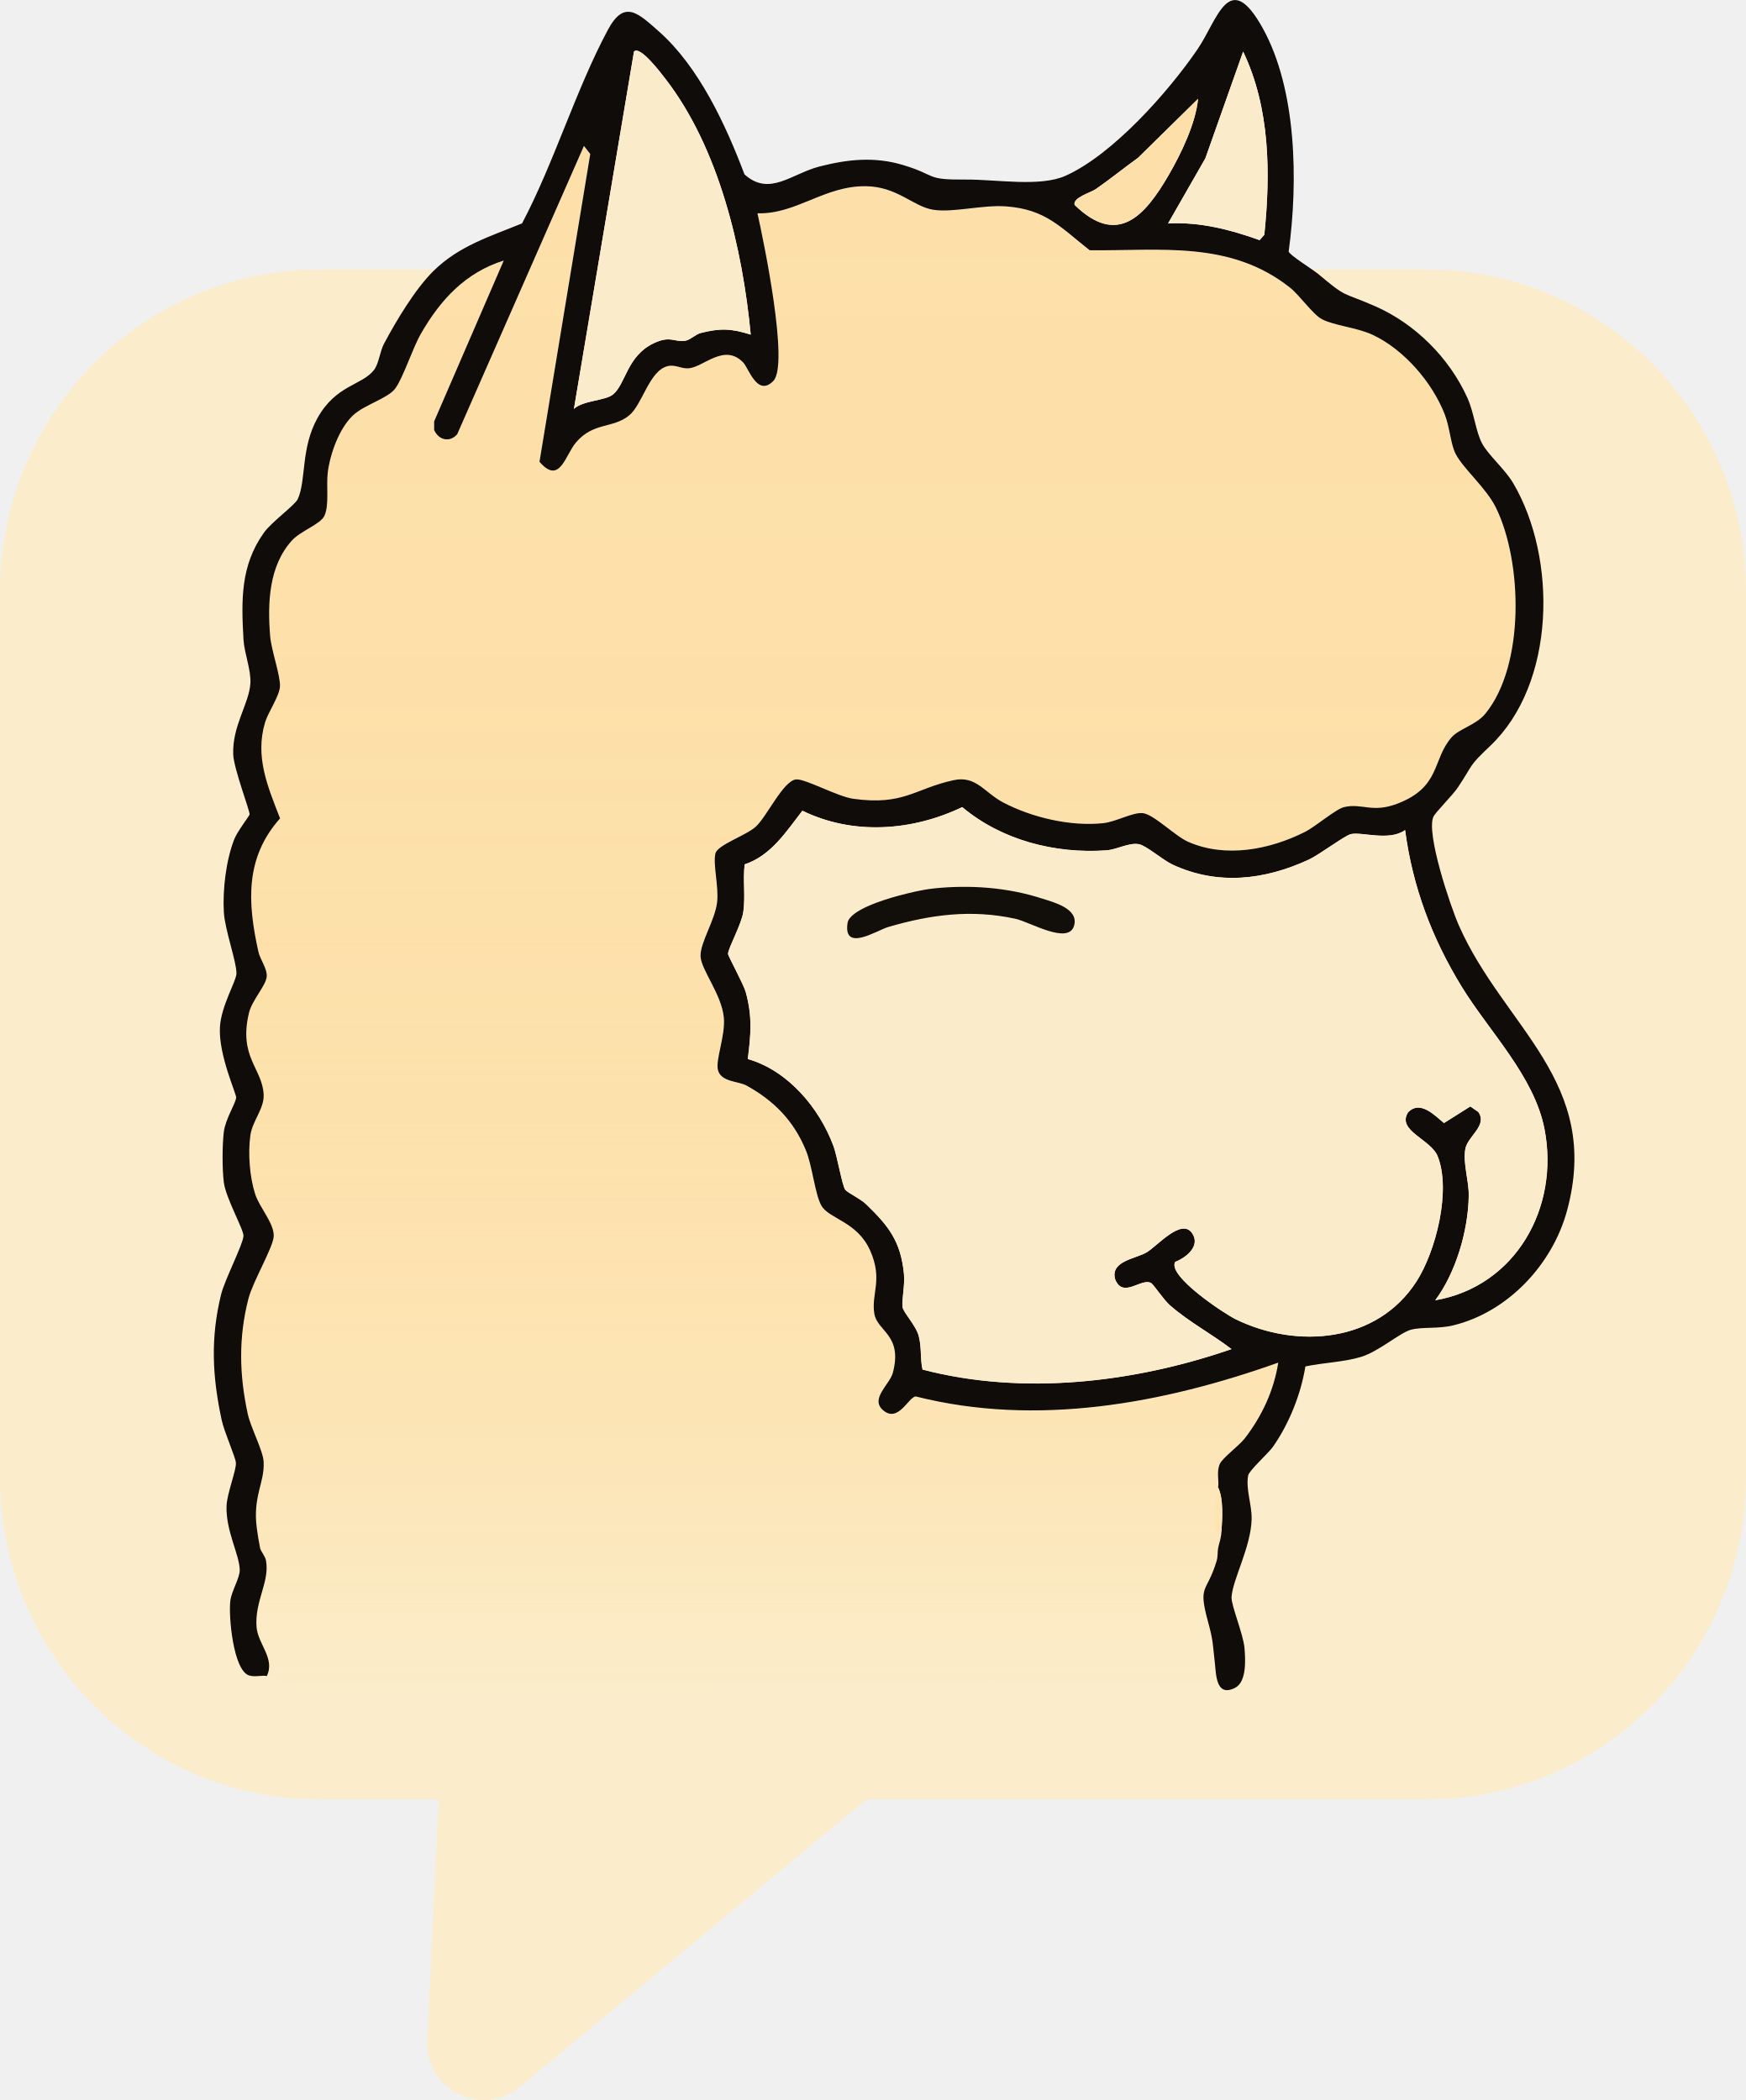
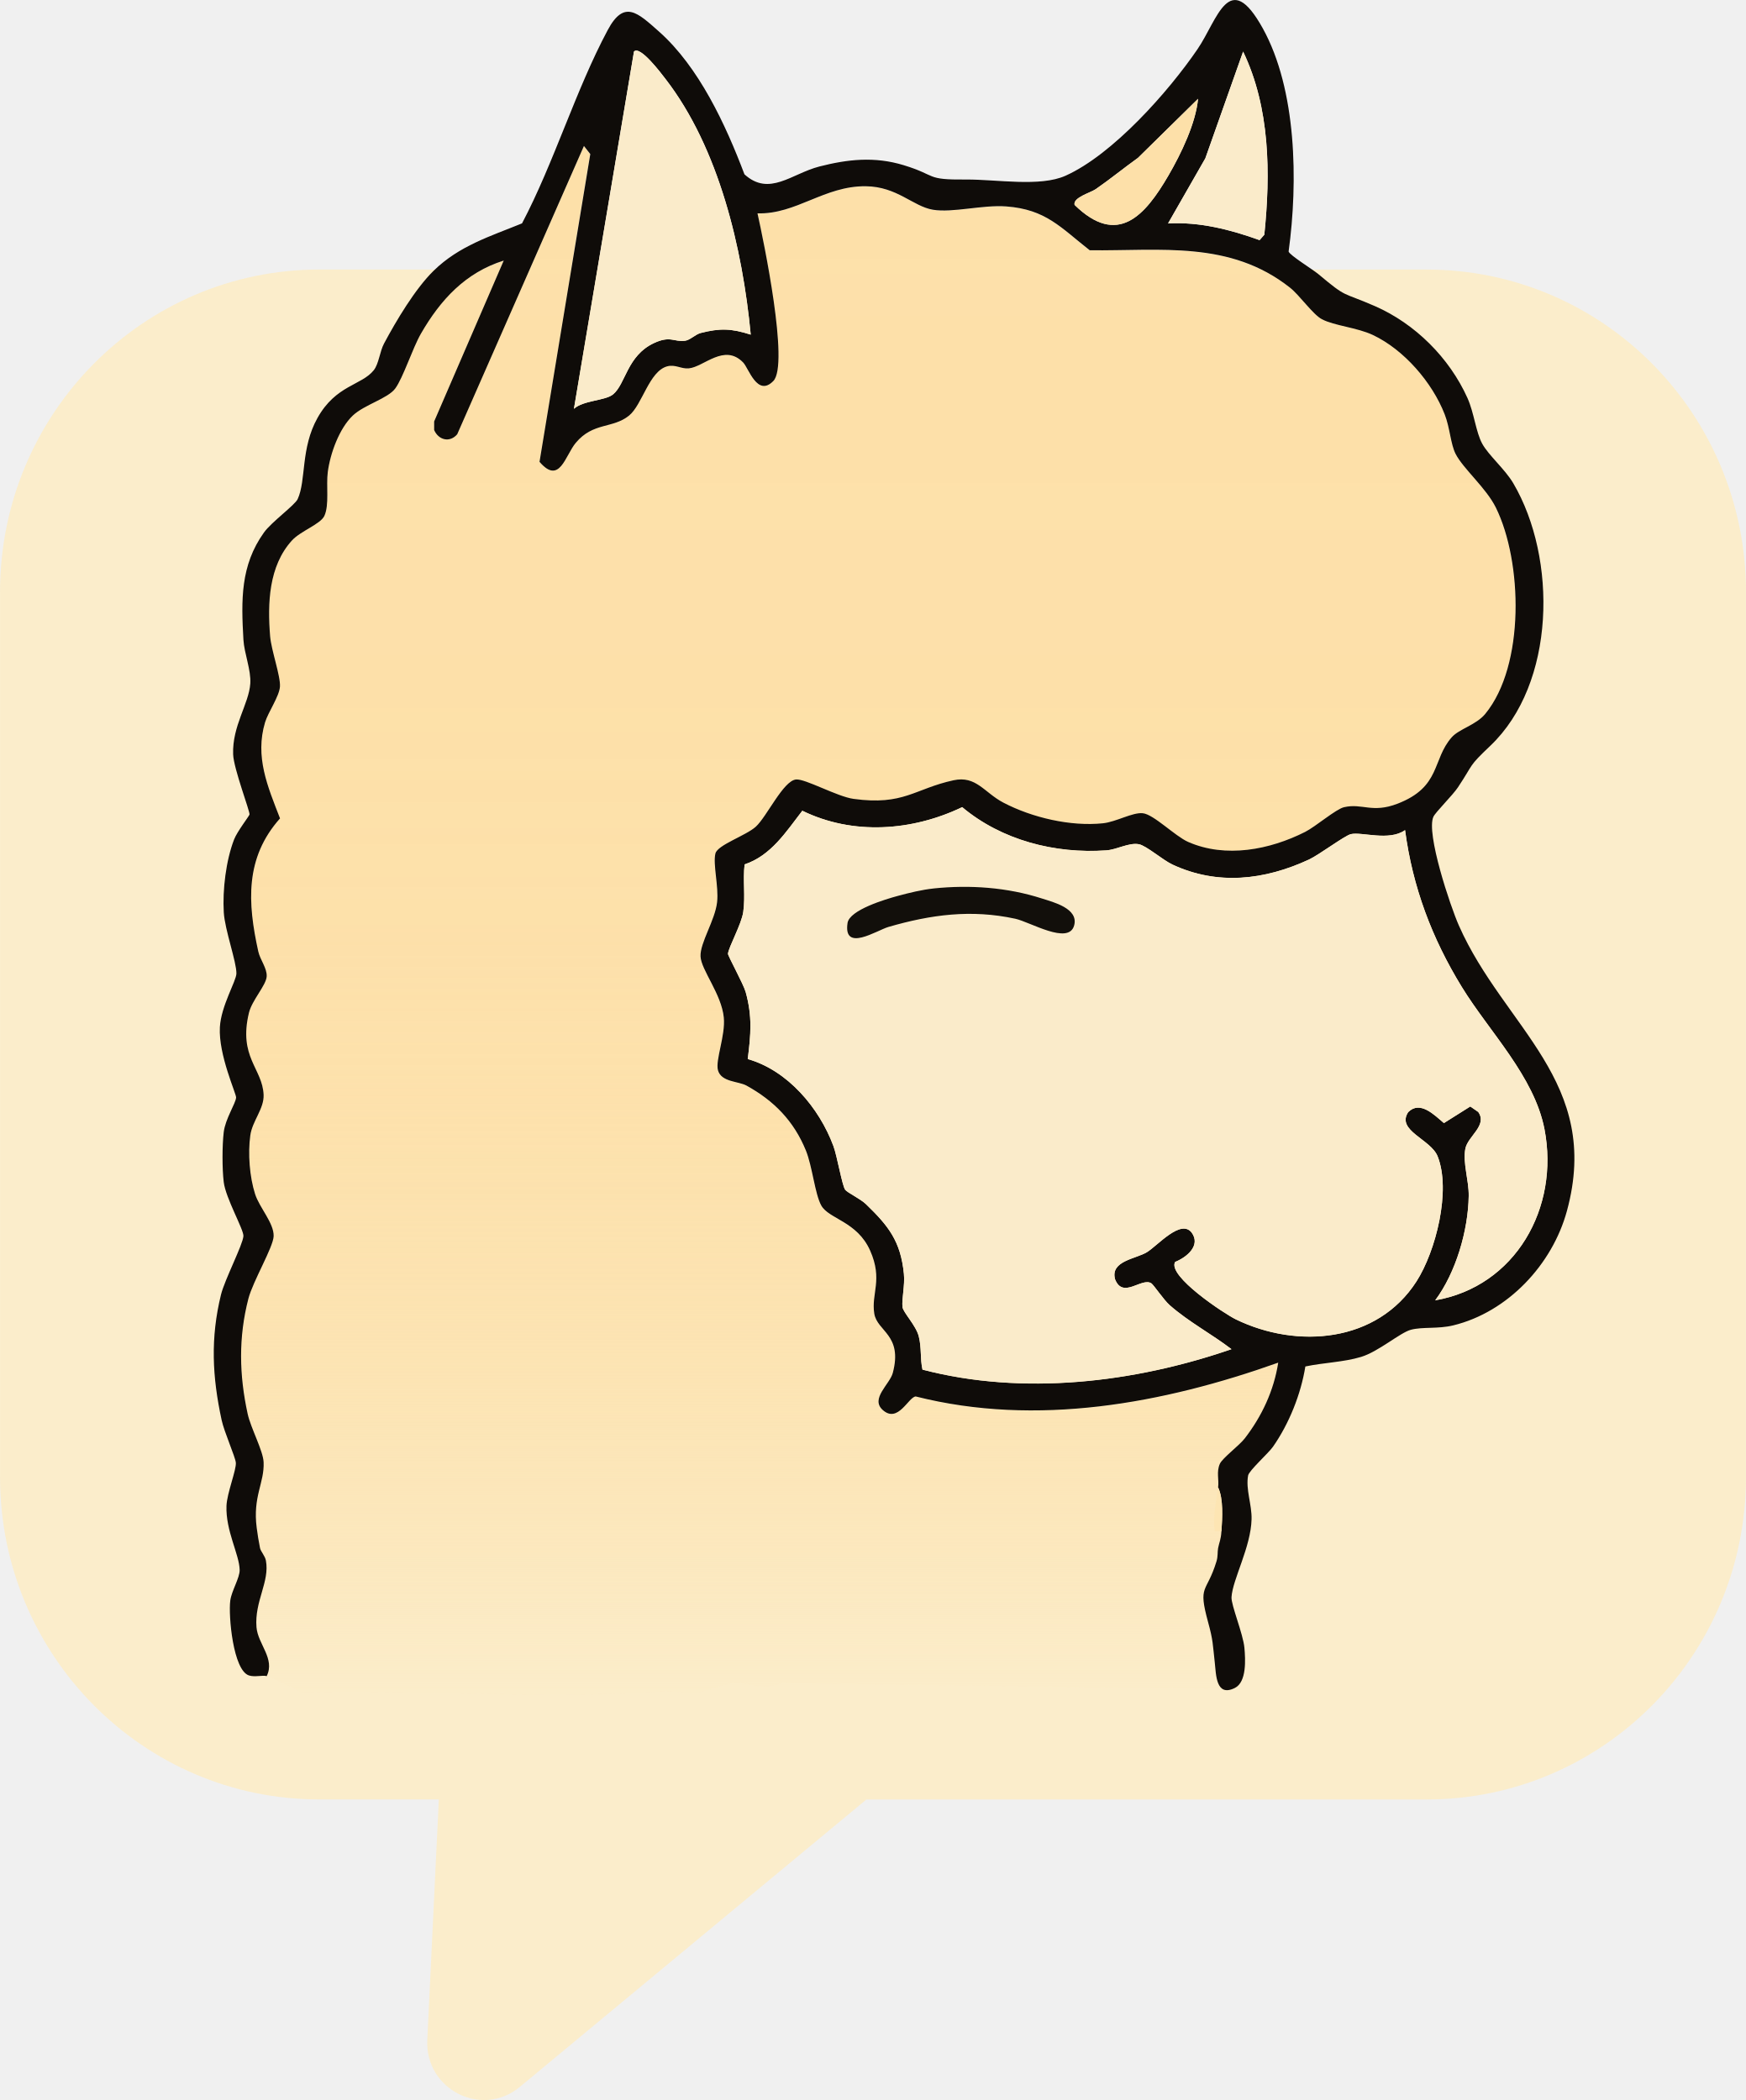
- <svg xmlns="http://www.w3.org/2000/svg" width="64" height="77" viewBox="0 0 64 77" fill="none">
-   <g clip-path="url(#clip0_94_3907)">
-     <path d="M52.294 9.883H11.706C5.241 9.883 0 15.176 0 21.706V54.156C0 60.686 5.241 65.979 11.706 65.979H16.086L15.662 74.798C15.575 76.613 17.662 77.674 19.053 76.519L31.759 65.979H52.295C58.761 65.979 64.001 60.686 64.001 54.156V21.706C64.001 15.176 58.761 9.883 52.295 9.883H52.294Z" fill="#FBEDCB" />
-     <path d="M54.83 18.614C54.475 17.893 53.632 17.189 53.355 16.644C53.171 16.284 53.148 15.688 52.954 15.194C52.498 14.023 51.464 12.826 50.326 12.288C49.742 12.011 48.91 11.949 48.453 11.708C48.12 11.533 47.638 10.828 47.278 10.546C45.085 8.817 42.554 9.207 39.943 9.181C38.872 8.34 38.336 7.683 36.885 7.573C36.016 7.507 34.921 7.815 34.194 7.694C33.501 7.579 32.883 6.846 31.735 6.833C30.213 6.815 29.186 7.867 27.764 7.826C27.985 8.819 28.932 13.373 28.345 13.973C27.743 14.59 27.442 13.505 27.24 13.296C26.546 12.578 25.795 13.462 25.243 13.51C24.965 13.534 24.751 13.357 24.456 13.434C23.791 13.614 23.545 14.846 23.054 15.242C22.453 15.727 21.742 15.476 21.104 16.238C20.712 16.706 20.512 17.799 19.774 16.937L21.635 5.651L21.402 5.355L16.757 15.926C16.487 16.243 16.072 16.143 15.912 15.77V15.457L18.463 9.558C17.062 9.998 16.146 10.991 15.429 12.238C15.115 12.784 14.778 13.856 14.485 14.251C14.213 14.617 13.351 14.844 12.931 15.241C12.434 15.712 12.102 16.635 12.014 17.316C11.95 17.807 12.075 18.521 11.889 18.92C11.747 19.225 11.019 19.473 10.7 19.821C9.848 20.758 9.801 22.126 9.9 23.334C9.943 23.852 10.287 24.797 10.26 25.183C10.236 25.538 9.824 26.125 9.716 26.488C9.336 27.752 9.81 28.841 10.264 30.013C8.973 31.462 9.072 33.105 9.467 34.893C9.536 35.2 9.794 35.511 9.775 35.809C9.755 36.133 9.237 36.677 9.126 37.138C8.732 38.769 9.621 39.178 9.663 40.146C9.685 40.659 9.248 41.103 9.175 41.638C9.084 42.299 9.148 43.153 9.351 43.787C9.511 44.287 10.046 44.851 10.031 45.33C10.018 45.733 9.271 46.98 9.105 47.623C8.738 49.044 8.767 50.417 9.079 51.848C9.111 51.995 9.171 52.166 9.24 52.346H8.989V55.404L9.186 57.469L8.989 59.45L9.395 60.846V61.456L9.777 61.461C10.074 61.55 10.725 61.884 11.086 62.057C15.101 61.965 19.164 62.246 23.18 62.084C24.18 62.043 24.25 61.963 25.26 62.077C25.728 62.13 26.526 61.715 26.972 61.701C27.315 61.69 27.648 61.846 28.065 61.833C28.257 61.827 28.469 61.775 28.675 61.711L44.8 61.925V57.587L45.408 54.767L45.211 53.854L46.666 52.345H45.91C46.384 51.63 46.718 50.83 46.851 49.969C42.633 51.472 37.992 52.33 33.565 51.209C33.3 51.22 32.915 52.216 32.35 51.701C31.893 51.284 32.612 50.764 32.723 50.344C33.094 48.945 32.151 48.83 32.044 48.17C31.925 47.434 32.368 46.933 31.892 45.86C31.433 44.827 30.38 44.705 30.102 44.208C29.869 43.792 29.777 42.775 29.536 42.185C29.094 41.105 28.367 40.365 27.36 39.81C27.06 39.646 26.439 39.686 26.315 39.251C26.21 38.884 26.593 37.977 26.528 37.314C26.444 36.455 25.697 35.571 25.675 35.073C25.654 34.578 26.209 33.748 26.282 33.085C26.347 32.508 26.122 31.691 26.221 31.298C26.3 30.983 27.342 30.644 27.701 30.317C28.106 29.947 28.706 28.636 29.173 28.585C29.505 28.549 30.689 29.215 31.283 29.296C33.126 29.549 33.516 28.926 34.949 28.614C35.779 28.433 36.075 29.066 36.775 29.433C37.828 29.985 39.243 30.315 40.426 30.191C40.912 30.14 41.51 29.784 41.884 29.821C42.285 29.861 43.066 30.66 43.547 30.873C44.926 31.478 46.54 31.161 47.836 30.507C48.221 30.312 48.967 29.668 49.264 29.6C49.932 29.445 50.292 29.828 51.218 29.474C52.826 28.857 52.484 27.857 53.21 27.037C53.483 26.728 54.105 26.587 54.44 26.178C55.9 24.4 55.805 20.599 54.828 18.615L54.83 18.614Z" fill="url(#paint0_linear_94_3907)" />
-     <path d="M48.323 10.048C49.41 10.959 49.15 10.678 50.401 11.225C51.87 11.867 53.129 13.119 53.793 14.596C54.035 15.135 54.101 15.848 54.335 16.273C54.568 16.698 55.17 17.207 55.471 17.72C57.089 20.476 57.029 25.068 54.626 27.349C53.802 28.132 54.039 27.975 53.441 28.872C53.248 29.162 52.622 29.779 52.544 29.947C52.268 30.55 53.165 33.23 53.481 33.942C55.134 37.676 58.729 39.663 57.439 44.401C56.902 46.372 55.268 48.111 53.273 48.596C52.706 48.735 52.157 48.642 51.719 48.757C51.326 48.861 50.532 49.56 49.891 49.753C49.249 49.946 48.523 49.961 47.851 50.103C47.687 51.121 47.255 52.199 46.665 53.045C46.5 53.281 45.786 53.92 45.754 54.099C45.658 54.605 45.893 55.168 45.88 55.705C45.854 56.733 45.186 57.903 45.144 58.562C45.126 58.851 45.571 59.908 45.618 60.42C45.654 60.837 45.707 61.672 45.267 61.891C44.569 62.238 44.58 61.391 44.531 60.962C44.453 60.275 44.474 60.162 44.286 59.479C43.903 58.077 44.229 58.446 44.593 57.249C44.652 57.057 44.624 56.911 44.653 56.76C44.696 56.539 44.755 56.46 44.776 56.142C44.808 55.655 44.853 54.956 44.653 54.536C44.691 54.255 44.585 53.97 44.717 53.672C44.811 53.459 45.425 53.005 45.63 52.74C46.255 51.929 46.697 50.989 46.856 49.963C42.638 51.466 37.997 52.324 33.57 51.203C33.304 51.214 32.92 52.21 32.355 51.694C31.898 51.278 32.617 50.758 32.728 50.338C33.099 48.939 32.155 48.824 32.049 48.164C31.93 47.427 32.373 46.927 31.897 45.854C31.421 44.782 30.385 44.699 30.107 44.202C29.873 43.785 29.782 42.768 29.541 42.179C29.099 41.099 28.372 40.359 27.365 39.804C27.065 39.639 26.444 39.68 26.32 39.245C26.215 38.878 26.598 37.971 26.533 37.307C26.448 36.449 25.702 35.565 25.68 35.067C25.658 34.569 26.213 33.742 26.287 33.078C26.352 32.501 26.127 31.684 26.226 31.291C26.305 30.976 27.347 30.638 27.706 30.31C28.111 29.941 28.711 28.63 29.178 28.579C29.51 28.543 30.694 29.209 31.288 29.29C33.131 29.543 33.521 28.92 34.954 28.607C35.783 28.427 36.08 29.06 36.779 29.427C37.833 29.979 39.248 30.309 40.431 30.184C40.916 30.134 41.515 29.778 41.889 29.815C42.289 29.854 43.071 30.654 43.552 30.866C44.931 31.472 46.545 31.154 47.841 30.501C48.226 30.305 48.972 29.662 49.269 29.594C49.937 29.439 50.297 29.823 51.223 29.468C52.831 28.851 52.489 27.851 53.215 27.03C53.488 26.722 54.109 26.581 54.445 26.172C55.905 24.393 55.81 20.593 54.833 18.609C54.478 17.888 53.635 17.184 53.357 16.639C53.173 16.279 53.15 15.683 52.957 15.189C52.501 14.018 51.467 12.821 50.329 12.283C49.745 12.006 48.913 11.944 48.455 11.703C48.122 11.527 47.64 10.823 47.281 10.541C45.088 8.812 42.556 9.202 39.945 9.176C38.874 8.335 38.338 7.678 36.887 7.568C36.018 7.502 34.923 7.81 34.196 7.689C33.47 7.568 32.886 6.841 31.737 6.828C30.216 6.81 29.188 7.862 27.766 7.821C27.988 8.814 28.935 13.368 28.348 13.968C27.76 14.569 27.445 13.5 27.243 13.291C26.549 12.573 25.797 13.457 25.246 13.505C24.968 13.529 24.754 13.35 24.459 13.429C23.793 13.608 23.547 14.841 23.057 15.237C22.456 15.722 21.745 15.471 21.106 16.233C20.715 16.701 20.514 17.794 19.776 16.932L21.637 5.646L21.405 5.35L16.76 15.921C16.489 16.238 16.075 16.138 15.914 15.765V15.452L18.466 9.553C17.065 9.993 16.148 10.986 15.431 12.233C15.118 12.779 14.78 13.851 14.488 14.246C14.216 14.612 13.353 14.839 12.934 15.236C12.437 15.707 12.104 16.63 12.016 17.311C11.952 17.802 12.077 18.516 11.891 18.915C11.749 19.22 11.021 19.467 10.703 19.816C9.85 20.753 9.804 22.121 9.903 23.329C9.946 23.847 10.289 24.793 10.262 25.178C10.238 25.533 9.827 26.12 9.718 26.483C9.339 27.747 9.812 28.836 10.266 30.008C8.975 31.457 9.074 33.099 9.47 34.888C9.538 35.195 9.796 35.506 9.778 35.803C9.757 36.128 9.24 36.672 9.128 37.133C8.734 38.764 9.624 39.173 9.665 40.141C9.687 40.654 9.251 41.098 9.177 41.633C9.087 42.294 9.15 43.148 9.353 43.782C9.514 44.282 10.048 44.846 10.034 45.325C10.02 45.728 9.274 46.975 9.107 47.618C8.74 49.039 8.77 50.412 9.082 51.843C9.195 52.363 9.647 53.189 9.665 53.611C9.7 54.375 9.262 54.866 9.412 56.02C9.446 56.285 9.482 56.499 9.534 56.761C9.56 56.887 9.718 57.048 9.75 57.219C9.895 57.993 9.328 58.711 9.405 59.663C9.455 60.286 10.096 60.816 9.779 61.457C9.63 61.413 9.351 61.502 9.132 61.434C8.548 61.252 8.371 59.238 8.444 58.688C8.492 58.328 8.794 57.856 8.788 57.563C8.776 56.992 8.272 56.133 8.305 55.215C8.322 54.751 8.673 53.889 8.647 53.63C8.627 53.416 8.219 52.502 8.126 52.068C7.782 50.475 7.712 49.065 8.103 47.469C8.239 46.917 8.908 45.633 8.925 45.32C8.937 45.081 8.274 43.934 8.203 43.341C8.144 42.854 8.146 42.002 8.203 41.514C8.261 41.026 8.639 40.464 8.657 40.244C8.668 40.109 8.006 38.684 8.062 37.664C8.105 36.879 8.664 35.971 8.668 35.696C8.674 35.266 8.244 34.098 8.206 33.453C8.157 32.631 8.285 31.549 8.585 30.777C8.699 30.485 9.139 29.919 9.149 29.865C9.171 29.753 8.568 28.189 8.549 27.66C8.511 26.615 9.128 25.811 9.178 25.062C9.21 24.569 8.956 23.956 8.926 23.455C8.844 22.007 8.812 20.735 9.68 19.524C9.959 19.135 10.813 18.522 10.915 18.3C11.23 17.614 11.019 16.436 11.64 15.325C12.317 14.113 13.255 14.135 13.702 13.576C13.89 13.34 13.921 12.894 14.079 12.598C14.528 11.756 15.224 10.586 15.9 9.926C16.834 9.011 17.968 8.669 19.137 8.191C20.311 5.963 21.104 3.301 22.277 1.105C22.882 -0.026 23.373 0.463 24.155 1.155C25.622 2.454 26.604 4.579 27.29 6.393C28.202 7.222 29.019 6.366 30.041 6.105C31.063 5.844 32.05 5.729 33.128 6.058C34.377 6.44 33.893 6.597 35.411 6.584C36.529 6.576 38.124 6.866 39.064 6.443C40.793 5.666 42.829 3.37 43.896 1.808C44.639 0.722 45.051 -1.201 46.292 1.042C47.533 3.285 47.589 6.657 47.238 9.224C47.284 9.365 48.111 9.871 48.324 10.049L48.323 10.048ZM27.52 12.271C27.219 9.111 26.355 5.428 24.392 2.889C24.237 2.69 23.462 1.655 23.24 1.891L21.039 14.99C21.384 14.676 22.188 14.695 22.473 14.461C22.939 14.077 22.983 13.044 23.973 12.58C24.578 12.297 24.706 12.55 25.111 12.495C25.299 12.47 25.49 12.26 25.687 12.21C26.399 12.028 26.814 12.044 27.522 12.27L27.52 12.271ZM42.817 8.193C43.972 8.129 45.1 8.418 46.172 8.805L46.346 8.607C46.576 6.363 46.559 3.956 45.569 1.892L44.184 5.806L42.817 8.193ZM43.917 3.622L41.717 5.786C41.196 6.16 40.691 6.573 40.164 6.936C39.975 7.066 39.322 7.242 39.391 7.512C40.968 9.053 41.968 7.92 42.838 6.422C43.299 5.629 43.832 4.519 43.917 3.621V3.622ZM51.503 30.438C50.921 30.853 49.914 30.488 49.519 30.583C49.291 30.638 48.36 31.34 47.983 31.515C46.36 32.268 44.636 32.472 42.978 31.697C42.62 31.529 42.019 31.001 41.749 30.952C41.384 30.885 40.946 31.151 40.553 31.178C38.68 31.308 36.728 30.811 35.274 29.592C33.437 30.472 31.272 30.632 29.415 29.725C28.821 30.491 28.27 31.368 27.299 31.692C27.232 32.269 27.331 32.856 27.25 33.434C27.188 33.88 26.709 34.73 26.689 34.968C26.683 35.045 27.252 36.067 27.338 36.371C27.586 37.258 27.528 37.934 27.414 38.829C28.877 39.245 30.034 40.614 30.555 42.02C30.692 42.389 30.874 43.469 30.987 43.622C31.064 43.726 31.546 43.953 31.749 44.15C32.569 44.942 33.019 45.503 33.138 46.701C33.181 47.127 33.051 47.644 33.088 47.925C33.114 48.123 33.581 48.595 33.682 48.994C33.793 49.429 33.728 49.795 33.819 50.215C37.505 51.178 41.583 50.695 45.145 49.465C44.409 48.902 43.589 48.473 42.885 47.856C42.658 47.657 42.294 47.107 42.207 47.05C41.855 46.824 41.169 47.636 40.88 46.906C40.69 46.226 41.659 46.151 42.051 45.907C42.442 45.664 43.29 44.681 43.687 45.192C44.032 45.669 43.506 46.099 43.081 46.268C42.786 46.783 44.892 48.172 45.308 48.375C47.562 49.47 50.486 49.225 51.927 46.984C52.638 45.875 53.202 43.642 52.701 42.393C52.449 41.765 51.179 41.455 51.623 40.776C52.06 40.336 52.581 40.88 52.934 41.177L53.9 40.567L54.191 40.769C54.543 41.263 53.804 41.659 53.718 42.12C53.62 42.645 53.85 43.271 53.842 43.849C53.823 45.115 53.37 46.66 52.613 47.676C55.552 47.168 57.177 44.286 56.619 41.402C56.243 39.461 54.593 37.825 53.587 36.184C52.493 34.401 51.786 32.526 51.508 30.434L51.503 30.438Z" fill="#0F0C09" />
-     <path d="M27.52 12.271C26.813 12.044 26.398 12.029 25.686 12.211C25.488 12.262 25.297 12.472 25.11 12.496C24.705 12.551 24.576 12.299 23.972 12.582C22.982 13.044 22.938 14.078 22.472 14.463C22.187 14.697 21.383 14.679 21.038 14.992L23.239 1.892C23.462 1.656 24.237 2.693 24.39 2.891C26.354 5.429 27.219 9.113 27.519 12.273L27.52 12.271Z" fill="#FAEBCA" />
-     <path d="M42.817 8.193L44.184 5.806L45.569 1.892C46.56 3.956 46.577 6.363 46.346 8.607L46.172 8.805C45.1 8.418 43.972 8.129 42.817 8.193Z" fill="#FAEBCA" />
-     <path d="M43.917 3.622C43.832 4.52 43.298 5.63 42.837 6.424C41.968 7.921 40.968 9.055 39.391 7.514C39.323 7.243 39.975 7.067 40.164 6.938C40.691 6.573 41.195 6.16 41.717 5.787L43.917 3.623V3.622Z" fill="#FDE0A9" />
-     <path d="M44.775 56.144H44.53C44.448 55.591 44.582 55.06 44.652 54.537C44.852 54.957 44.806 55.657 44.775 56.144Z" fill="#FDE5B3" />
-     <path d="M51.503 30.438C51.781 32.53 52.489 34.405 53.582 36.188C54.589 37.829 56.24 39.465 56.614 41.405C57.172 44.29 55.546 47.172 52.608 47.679C53.366 46.664 53.818 45.118 53.837 43.852C53.845 43.275 53.615 42.648 53.713 42.123C53.799 41.662 54.538 41.267 54.187 40.773L53.895 40.571L52.929 41.18C52.576 40.884 52.055 40.34 51.618 40.78C51.174 41.459 52.444 41.769 52.696 42.396C53.198 43.646 52.634 45.879 51.922 46.987C50.483 49.229 47.557 49.474 45.303 48.379C44.887 48.178 42.781 46.788 43.076 46.272C43.501 46.101 44.028 45.671 43.682 45.196C43.285 44.685 42.453 45.657 42.046 45.911C41.638 46.166 40.685 46.23 40.875 46.91C41.164 47.64 41.849 46.828 42.203 47.054C42.289 47.11 42.654 47.66 42.88 47.86C43.584 48.477 44.404 48.905 45.14 49.469C41.578 50.699 37.501 51.182 33.815 50.219C33.722 49.8 33.788 49.434 33.678 48.998C33.577 48.599 33.109 48.126 33.083 47.929C33.046 47.647 33.176 47.131 33.133 46.704C33.014 45.507 32.564 44.946 31.744 44.154C31.541 43.957 31.059 43.73 30.982 43.626C30.869 43.473 30.687 42.393 30.55 42.023C30.029 40.618 28.872 39.249 27.409 38.832C27.523 37.938 27.581 37.262 27.333 36.374C27.247 36.07 26.678 35.048 26.685 34.972C26.705 34.733 27.183 33.884 27.245 33.438C27.327 32.86 27.227 32.273 27.294 31.696C28.265 31.372 28.817 30.494 29.41 29.728C31.268 30.634 33.432 30.476 35.27 29.596C36.723 30.815 38.675 31.311 40.548 31.182C40.941 31.154 41.38 30.889 41.744 30.955C42.014 31.005 42.615 31.533 42.973 31.701C44.63 32.475 46.354 32.272 47.978 31.519C48.355 31.345 49.286 30.643 49.514 30.587C49.91 30.492 50.917 30.857 51.498 30.441L51.503 30.438ZM34.226 32.576C33.8 32.62 33.323 32.736 32.907 32.85C32.462 32.97 31.14 33.363 31.068 33.842C30.905 34.93 32.139 34.11 32.565 33.987C34.127 33.532 35.601 33.336 37.216 33.685C37.762 33.804 39.172 34.662 39.373 33.934C39.548 33.307 38.603 33.076 38.194 32.944C36.926 32.535 35.552 32.437 34.226 32.574V32.576Z" fill="#FAEBCA" />
-     <path d="M34.226 32.576C35.552 32.438 36.925 32.535 38.194 32.945C38.603 33.077 39.548 33.308 39.374 33.935C39.17 34.663 37.761 33.805 37.216 33.687C35.601 33.337 34.128 33.533 32.565 33.988C32.141 34.112 30.905 34.931 31.068 33.843C31.14 33.364 32.463 32.971 32.907 32.851C33.323 32.739 33.8 32.621 34.226 32.577V32.576Z" fill="#120F0B" />
+ <svg xmlns="http://www.w3.org/2000/svg" fill="none" height="77" viewBox="0 0 64 77" width="64">
+   <linearGradient id="a" gradientUnits="userSpaceOnUse" x1="32.197" x2="32.197" y1="62.131" y2="5.352">
+     <stop offset="0" stop-color="#fde0a9" stop-opacity=".03" />
+     <stop offset=".05" stop-color="#fde0a9" stop-opacity=".21" />
+     <stop offset=".09" stop-color="#fde0a9" stop-opacity=".38" />
+     <stop offset=".14" stop-color="#fde0a9" stop-opacity=".53" />
+     <stop offset=".19" stop-color="#fde0a9" stop-opacity=".66" />
+     <stop offset=".25" stop-color="#fde0a9" stop-opacity=".77" />
+     <stop offset=".32" stop-color="#fde0a9" stop-opacity=".85" />
+     <stop offset=".4" stop-color="#fde0a9" stop-opacity=".92" />
+     <stop offset=".49" stop-color="#fde0a9" stop-opacity=".97" />
+     <stop offset=".63" stop-color="#fde0a9" stop-opacity=".99" />
+     <stop offset="1" stop-color="#fde0a9" />
+   </linearGradient>
+   <clipPath id="b">
+     <path d="m0 0h64v77h-64z" />
+   </clipPath>
+   <g clip-path="url(#b)">
+     <path d="m52.294 9.883h-40.587c-6.466 0-11.706 5.293-11.706 11.823v32.451c0 6.53 5.241 11.823 11.706 11.823h4.379l-.423 8.819c-.087 1.815 1.999 2.876 3.391 1.722l12.706-10.54h20.536c6.466 0 11.706-5.293 11.706-11.823v-32.451c0-6.53-5.241-11.823-11.706-11.823z" fill="#fbedcb" />
+     <path d="m54.83 18.614c-.355-.721-1.198-1.425-1.476-1.97-.183-.36-.207-.955-.4-1.45-.456-1.171-1.49-2.368-2.628-2.906-.584-.277-1.416-.339-1.873-.58-.333-.175-.815-.88-1.175-1.162-2.193-1.729-4.724-1.34-7.336-1.366-1.071-.84-1.607-1.498-3.058-1.608-.869-.066-1.964.242-2.691.121-.693-.115-1.31-.848-2.459-.861-1.521-.017-2.549 1.034-3.971.994.222.992 1.169 5.546.581 6.147-.602.617-.903-.468-1.105-.677-.694-.718-1.445.166-1.997.214-.278.025-.492-.153-.787-.075-.666.179-.912 1.411-1.402 1.808-.601.484-1.312.234-1.95.996-.392.467-.592 1.561-1.33.698l1.861-11.285-.232-.297-4.645 10.571c-.27.318-.685.217-.846-.156v-.313l2.551-5.9c-1.401.44-2.317 1.434-3.034 2.68-.313.546-.651 1.618-.943 2.013-.272.366-1.134.593-1.554.99-.497.471-.83 1.394-.918 2.075-.064.491.061 1.205-.125 1.604-.142.305-.87.552-1.188.901-.853.937-.899 2.305-.8 3.513.043.518.387 1.463.36 1.849-.025.355-.436.942-.544 1.305-.379 1.264.094 2.353.548 3.525-1.291 1.45-1.192 3.092-.797 4.88.069.308.327.618.308.916-.021.325-.538.869-.65 1.33-.394 1.631.496 2.04.537 3.008.022.513-.415.957-.488 1.492-.091.661-.027 1.515.176 2.149.16.5.695 1.064.68 1.544-.013.403-.76 1.65-.926 2.292-.367 1.421-.338 2.794-.026 4.225.032.147.092.318.16.498h-.251v3.059l.197 2.065-.197 1.981.406 1.395v.611l.382.005c.297.089.948.423 1.309.596 4.015-.091 8.078.189 12.094.027 1-.041 1.069-.121 2.08-.007.467.053 1.265-.362 1.712-.376.343-.011.675.145 1.093.132.192-.006.404-.058.611-.122l16.125.214v-4.338l.608-2.82-.197-.913 1.455-1.509h-.756c.473-.714.807-1.515.941-2.375-4.218 1.503-8.859 2.36-13.286 1.24-.266.011-.65 1.007-1.215.492-.456-.416.262-.937.373-1.357.371-1.399-.573-1.514-.679-2.174-.119-.737.324-1.237-.152-2.31-.459-1.033-1.512-1.155-1.79-1.652-.234-.416-.326-1.434-.567-2.023-.442-1.08-1.169-1.82-2.176-2.375-.3-.164-.921-.124-1.045-.559-.105-.367.278-1.274.213-1.938-.084-.859-.831-1.742-.853-2.24-.021-.496.533-1.325.607-1.988.065-.577-.16-1.394-.061-1.787.08-.315 1.121-.654 1.48-.981.405-.369 1.005-1.681 1.472-1.731.332-.036 1.516.63 2.11.711 1.843.253 2.233-.369 3.666-.682.83-.18 1.126.452 1.826.819 1.054.552 2.468.882 3.651.757.486-.051 1.084-.406 1.459-.369.4.04 1.182.839 1.663 1.052 1.379.606 2.993.288 4.289-.366.386-.195 1.131-.839 1.428-.907.668-.154 1.028.229 1.954-.126 1.608-.617 1.266-1.616 1.992-2.437.273-.309.894-.45 1.23-.859 1.46-1.778 1.365-5.578.388-7.563z" fill="url(#a)" />
+     <path d="m48.323 10.048c1.087.911.827.63 2.078 1.177 1.47.643 2.729 1.895 3.392 3.371.242.539.308 1.252.542 1.677s.836.934 1.137 1.447c1.618 2.756 1.558 7.348-.846 9.629-.824.782-.587.625-1.185 1.523-.193.29-.82.907-.897 1.075-.277.603.62 3.284.936 3.995 1.653 3.733 5.248 5.721 3.958 10.459-.537 1.971-2.171 3.71-4.166 4.196-.567.138-1.116.046-1.554.161-.393.104-1.187.803-1.828.996s-1.368.208-2.04.35c-.164 1.018-.596 2.096-1.186 2.942-.165.236-.879.875-.912 1.054-.096.505.14 1.069.126 1.605-.026 1.028-.694 2.199-.735 2.857-.018.289.427 1.346.473 1.859.037.416.089 1.252-.351 1.471-.698.347-.686-.5-.735-.929-.078-.687-.058-.8-.245-1.483-.383-1.401-.058-1.033.307-2.229.059-.193.031-.339.06-.489.043-.221.102-.3.122-.618.032-.487.077-1.186-.122-1.607.038-.281-.069-.566.064-.864.094-.212.708-.667.913-.932.625-.811 1.067-1.751 1.226-2.777-4.218 1.503-8.859 2.36-13.286 1.24-.266.011-.65 1.007-1.215.492-.456-.416.262-.937.373-1.357.371-1.399-.573-1.514-.679-2.174-.119-.737.324-1.237-.152-2.31-.476-1.073-1.512-1.155-1.79-1.652-.234-.416-.326-1.433-.567-2.023-.442-1.08-1.169-1.82-2.175-2.375-.3-.164-.921-.124-1.045-.559-.105-.367.278-1.274.213-1.938-.084-.859-.831-1.742-.853-2.24-.022-.498.533-1.325.607-1.988.065-.577-.16-1.394-.061-1.787.08-.315 1.121-.654 1.48-.981.405-.369 1.005-1.681 1.472-1.731.332-.036 1.516.63 2.11.711 1.843.253 2.233-.37 3.666-.682.83-.18 1.126.452 1.826.819 1.054.552 2.468.882 3.651.758.486-.051 1.084-.407 1.459-.369.4.04 1.182.839 1.663 1.052 1.379.606 2.993.288 4.289-.366.385-.195 1.131-.839 1.428-.907.668-.154 1.028.23 1.954-.126 1.608-.617 1.266-1.616 1.992-2.437.273-.309.894-.45 1.23-.859 1.46-1.778 1.366-5.578.388-7.563-.355-.721-1.198-1.425-1.476-1.97-.183-.36-.207-.955-.4-1.45-.456-1.171-1.49-2.368-2.628-2.907-.584-.277-1.416-.339-1.873-.58-.333-.175-.815-.88-1.175-1.162-2.193-1.729-4.724-1.34-7.335-1.366-1.071-.84-1.607-1.498-3.058-1.608-.869-.066-1.964.242-2.691.121-.727-.121-1.31-.848-2.459-.861-1.521-.017-2.549 1.034-3.971.994.222.992 1.169 5.546.581 6.147-.587.601-.903-.468-1.105-.677-.694-.718-1.445.166-1.997.214-.278.025-.492-.154-.787-.075-.666.179-.912 1.411-1.402 1.808-.601.484-1.312.234-1.95.996-.392.467-.592 1.561-1.33.698l1.861-11.285-.233-.297-4.645 10.571c-.27.318-.685.217-.846-.156v-.313l2.551-5.9c-1.401.44-2.317 1.434-3.035 2.68-.313.546-.651 1.618-.943 2.013-.272.366-1.134.593-1.554.99-.497.471-.83 1.394-.918 2.075-.064.491.061 1.205-.125 1.604-.142.305-.87.552-1.188.901-.853.937-.899 2.305-.8 3.513.043.518.387 1.463.36 1.849-.025.355-.436.942-.545 1.305-.379 1.264.094 2.353.548 3.524-1.291 1.45-1.192 3.092-.797 4.88.069.308.327.618.308.916-.021.325-.538.869-.65 1.33-.394 1.631.496 2.04.537 3.008.022.513-.415.957-.488 1.492-.091.661-.027 1.515.176 2.149.16.5.695 1.064.68 1.544-.013.403-.76 1.65-.926 2.292-.367 1.421-.338 2.794-.026 4.225.114.52.565 1.346.584 1.768.034.764-.404 1.254-.253 2.409.034.266.07.479.122.742.026.126.184.287.215.457.146.775-.422 1.493-.345 2.444.05.623.691 1.153.374 1.794-.149-.044-.428.044-.647-.024-.584-.182-.761-2.196-.688-2.746.048-.36.35-.832.344-1.125-.012-.571-.516-1.43-.483-2.348.017-.465.368-1.326.343-1.585-.021-.214-.428-1.128-.521-1.562-.344-1.593-.414-3.003-.023-4.598.136-.552.805-1.836.822-2.149.012-.24-.651-1.387-.722-1.98-.059-.487-.058-1.338 0-1.827.058-.488.436-1.05.454-1.27.011-.135-.651-1.56-.595-2.579.043-.786.602-1.693.606-1.969.006-.43-.425-1.598-.463-2.243-.049-.822.08-1.904.379-2.675.114-.293.554-.859.564-.912.022-.112-.581-1.677-.6-2.206-.038-1.044.579-1.849.629-2.598.032-.493-.223-1.106-.252-1.607-.082-1.448-.114-2.72.754-3.931.279-.389 1.133-1.002 1.235-1.225.316-.686.104-1.864.726-2.974.677-1.212 1.615-1.19 2.062-1.749.188-.236.219-.682.377-.979.449-.842 1.145-2.012 1.821-2.672.935-.914 2.068-1.257 3.238-1.735 1.173-2.228 1.966-4.89 3.14-7.086.604-1.131 1.096-.641 1.878.051 1.467 1.299 2.449 3.423 3.135 5.237.912.829 1.729-.027 2.751-.288 1.022-.261 2.009-.376 3.087-.047 1.249.382.765.539 2.283.526 1.117-.009 2.713.282 3.652-.141 1.729-.777 3.765-3.073 4.832-4.635.743-1.086 1.155-3.009 2.396-.766 1.241 2.243 1.297 5.615.946 8.182.046.141.874.648 1.087.825zm-20.803 2.223c-.301-3.16-1.165-6.844-3.129-9.382-.154-.199-.93-1.235-1.151-.999l-2.201 13.099c.345-.314 1.149-.295 1.434-.529.466-.384.51-1.417 1.5-1.881.605-.283.733-.031 1.138-.085.188-.025.379-.235.576-.285.712-.182 1.127-.166 1.834.061zm15.296-4.078c1.155-.064 2.283.225 3.355.612l.174-.198c.23-2.244.213-4.652-.777-6.715l-1.385 3.914zm1.1-4.571-2.2 2.164c-.521.374-1.025.787-1.553 1.151-.189.13-.842.305-.773.576 1.577 1.541 2.577.408 3.447-1.09.461-.793.995-1.903 1.079-2.802zm7.586 26.816c-.582.415-1.589.051-1.985.146-.228.054-1.159.756-1.536.932-1.623.753-3.347.957-5.005.182-.358-.168-.959-.696-1.23-.745-.365-.067-.803.199-1.196.226-1.873.13-3.825-.367-5.279-1.585-1.838.88-4.002 1.039-5.86.132-.593.766-1.144 1.644-2.116 1.967-.067.577.032 1.164-.049 1.742-.062.446-.541 1.295-.56 1.534-.006.077.563 1.099.648 1.403.248.887.19 1.563.076 2.458 1.463.416 2.62 1.786 3.141 3.191.137.369.319 1.45.432 1.603.077.104.559.331.762.528.82.792 1.27 1.353 1.389 2.551.043.426-.087.943-.05 1.225.026.198.493.67.595 1.069.11.435.045.801.137 1.221 3.686.963 7.764.479 11.326-.75-.737-.564-1.556-.992-2.26-1.609-.228-.199-.591-.749-.678-.806-.352-.226-1.039.586-1.328-.145-.19-.68.779-.755 1.171-.999.392-.243 1.24-1.226 1.636-.716.345.477-.181.907-.606 1.076-.295.515 1.811 1.904 2.227 2.107 2.254 1.095 5.178.85 6.619-1.391.711-1.109 1.275-3.342.775-4.591-.252-.628-1.522-.938-1.078-1.616.437-.44.958.104 1.31.4l.967-.609.291.202c.351.494-.388.89-.473 1.351-.098.525.132 1.152.124 1.729-.018 1.267-.471 2.811-1.228 3.827 2.939-.508 4.564-3.39 4.006-6.274-.376-1.94-2.026-3.576-3.032-5.218-1.094-1.783-1.801-3.658-2.079-5.75z" fill="#0f0c09" />
+     <path d="m27.52 12.271c-.707-.227-1.122-.242-1.834-.061-.198.051-.389.261-.576.285-.405.054-.533-.198-1.138.085-.99.462-1.034 1.496-1.5 1.881-.285.235-1.089.216-1.434.529l2.201-13.099c.223-.236.999.801 1.151.999 1.964 2.538 2.829 6.222 3.129 9.382z" fill="#faebca" />
+     <path d="m42.817 8.193 1.367-2.388 1.385-3.914c.991 2.064 1.008 4.471.777 6.715l-.174.198c-1.072-.387-2.2-.676-3.355-.612z" fill="#faebca" />
+     <path d="m43.917 3.622c-.084.898-.619 2.008-1.079 2.802-.87 1.498-1.87 2.631-3.447 1.09-.067-.271.585-.446.773-.576.527-.365 1.032-.777 1.553-1.151l2.2-2.164z" fill="#fde0a9" />
+     <path d="m44.775 56.144h-.245c-.082-.552.053-1.084.122-1.607.199.42.154 1.12.122 1.607z" fill="#fde5b3" />
+     <path d="m51.503 30.438c.278 2.092.986 3.967 2.079 5.75 1.007 1.641 2.658 3.277 3.032 5.218.558 2.884-1.068 5.766-4.006 6.274.757-1.016 1.21-2.562 1.229-3.827.009-.577-.222-1.204-.124-1.729.086-.461.825-.856.473-1.351l-.291-.201-.967.609c-.352-.297-.874-.84-1.31-.4-.444.678.826.989 1.078 1.616.502 1.249-.062 3.482-.774 4.591-1.439 2.242-4.365 2.486-6.619 1.391-.416-.201-2.522-1.59-2.227-2.107.425-.171.952-.601.606-1.076-.397-.51-1.228.461-1.636.716-.407.255-1.361.319-1.171.999.289.73.974-.082 1.328.145.087.056.452.606.678.806.704.617 1.523 1.046 2.26 1.609-3.562 1.23-7.639 1.713-11.326.75-.093-.419-.027-.785-.137-1.221-.1-.399-.569-.873-.595-1.069-.037-.282.093-.798.05-1.225-.119-1.198-.569-1.758-1.389-2.551-.203-.197-.685-.424-.762-.528-.113-.153-.295-1.233-.432-1.603-.521-1.405-1.678-2.774-3.141-3.191.114-.895.172-1.571-.076-2.458-.086-.304-.655-1.326-.648-1.403.021-.238.498-1.087.56-1.534.082-.578-.018-1.165.049-1.742.972-.324 1.523-1.201 2.116-1.967 1.859.906 4.022.748 5.86-.132 1.454 1.218 3.405 1.715 5.279 1.585.393-.027.832-.293 1.196-.226.27.05.871.577 1.23.745 1.657.775 3.381.571 5.005-.182.377-.174 1.308-.876 1.536-.932.397-.095 1.403.269 1.985-.146zm-17.277 2.138c-.426.044-.903.161-1.319.274-.444.12-1.767.513-1.839.992-.163 1.087 1.072.268 1.498.145 1.561-.455 3.036-.651 4.651-.302.546.119 1.955.976 2.157.248.175-.626-.771-.858-1.179-.99-1.268-.409-2.642-.507-3.968-.369z" fill="#faebca" />
+     <path d="m34.226 32.576c1.326-.137 2.699-.041 3.968.369.409.132 1.355.363 1.18.99-.203.728-1.613-.13-2.157-.248-1.615-.35-3.088-.153-4.651.301-.425.124-1.661.943-1.498-.145.072-.479 1.395-.872 1.839-.992.416-.113.893-.23 1.319-.274z" fill="#120f0b" />
  </g>
-   <defs>
-     <linearGradient id="paint0_linear_94_3907" x1="32.197" y1="62.131" x2="32.197" y2="5.352" gradientUnits="userSpaceOnUse">
-       <stop stop-color="#FDE0A9" stop-opacity="0.03" />
-       <stop offset="0.05" stop-color="#FDE0A9" stop-opacity="0.21" />
-       <stop offset="0.09" stop-color="#FDE0A9" stop-opacity="0.38" />
-       <stop offset="0.14" stop-color="#FDE0A9" stop-opacity="0.53" />
-       <stop offset="0.19" stop-color="#FDE0A9" stop-opacity="0.66" />
-       <stop offset="0.25" stop-color="#FDE0A9" stop-opacity="0.77" />
-       <stop offset="0.32" stop-color="#FDE0A9" stop-opacity="0.85" />
-       <stop offset="0.4" stop-color="#FDE0A9" stop-opacity="0.92" />
-       <stop offset="0.49" stop-color="#FDE0A9" stop-opacity="0.97" />
-       <stop offset="0.63" stop-color="#FDE0A9" stop-opacity="0.99" />
-       <stop offset="1" stop-color="#FDE0A9" />
-     </linearGradient>
-     <clipPath id="clip0_94_3907">
-       <rect width="64" height="77" fill="white" />
-     </clipPath>
-   </defs>
</svg>
